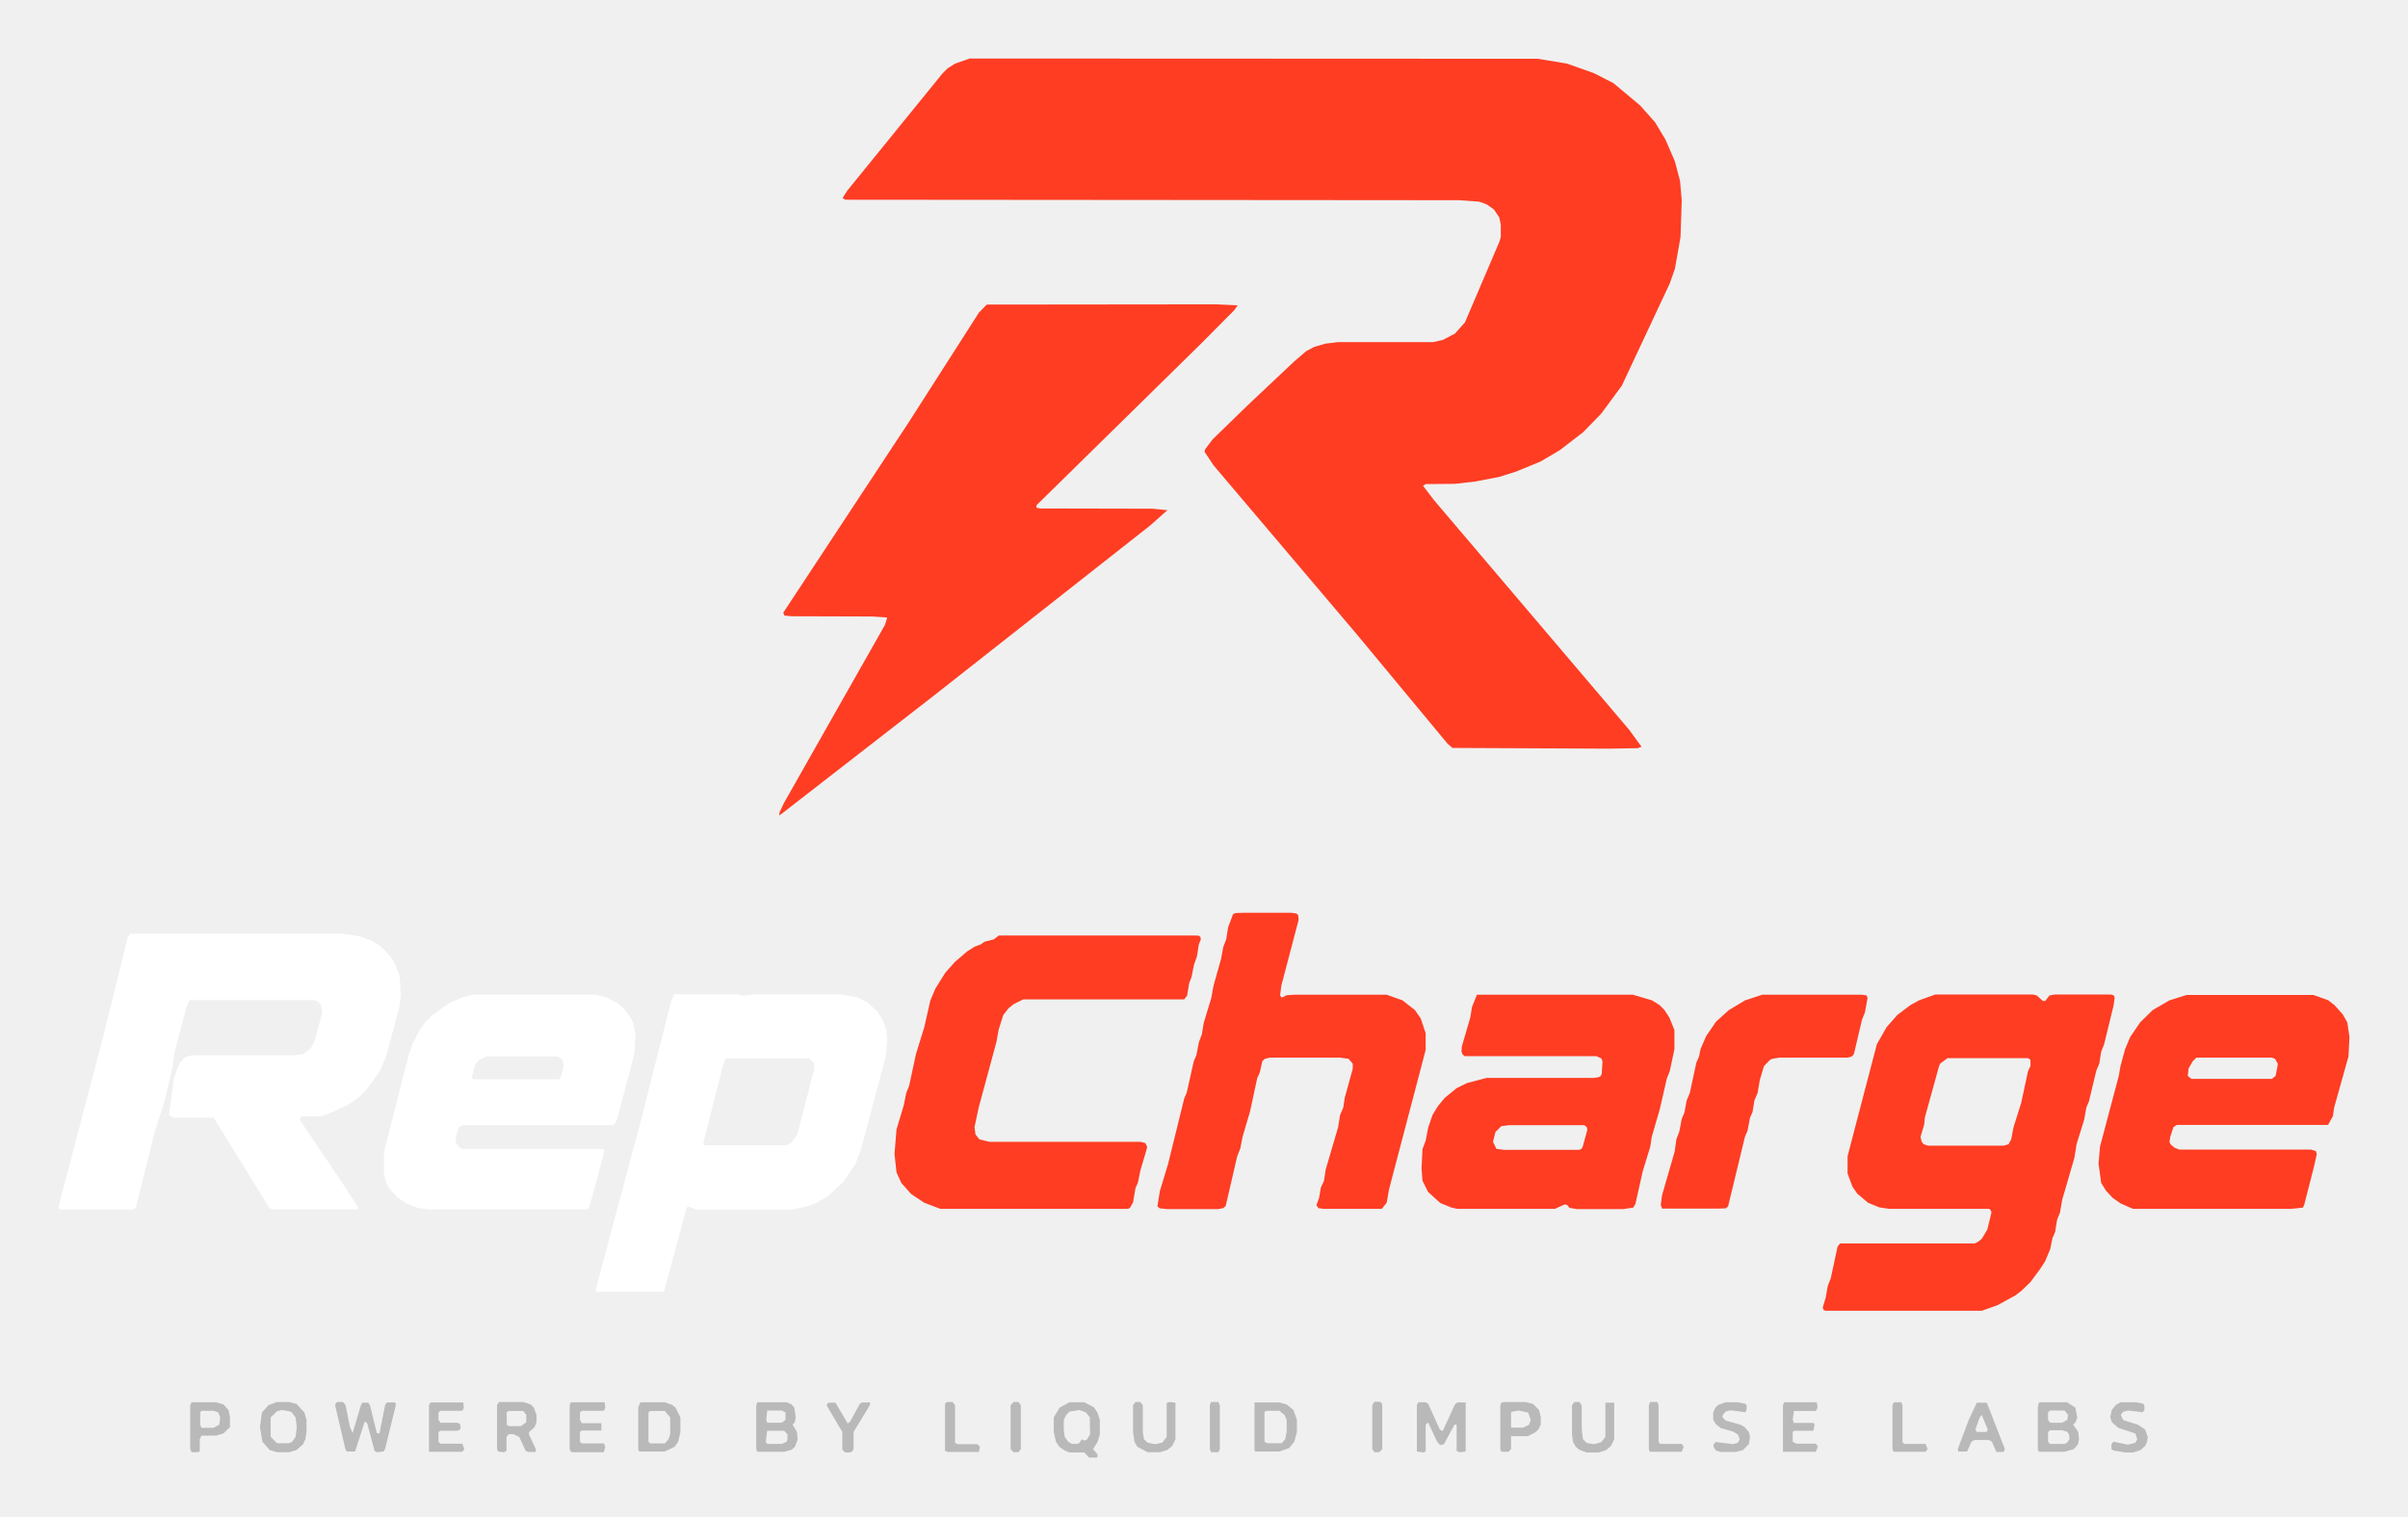
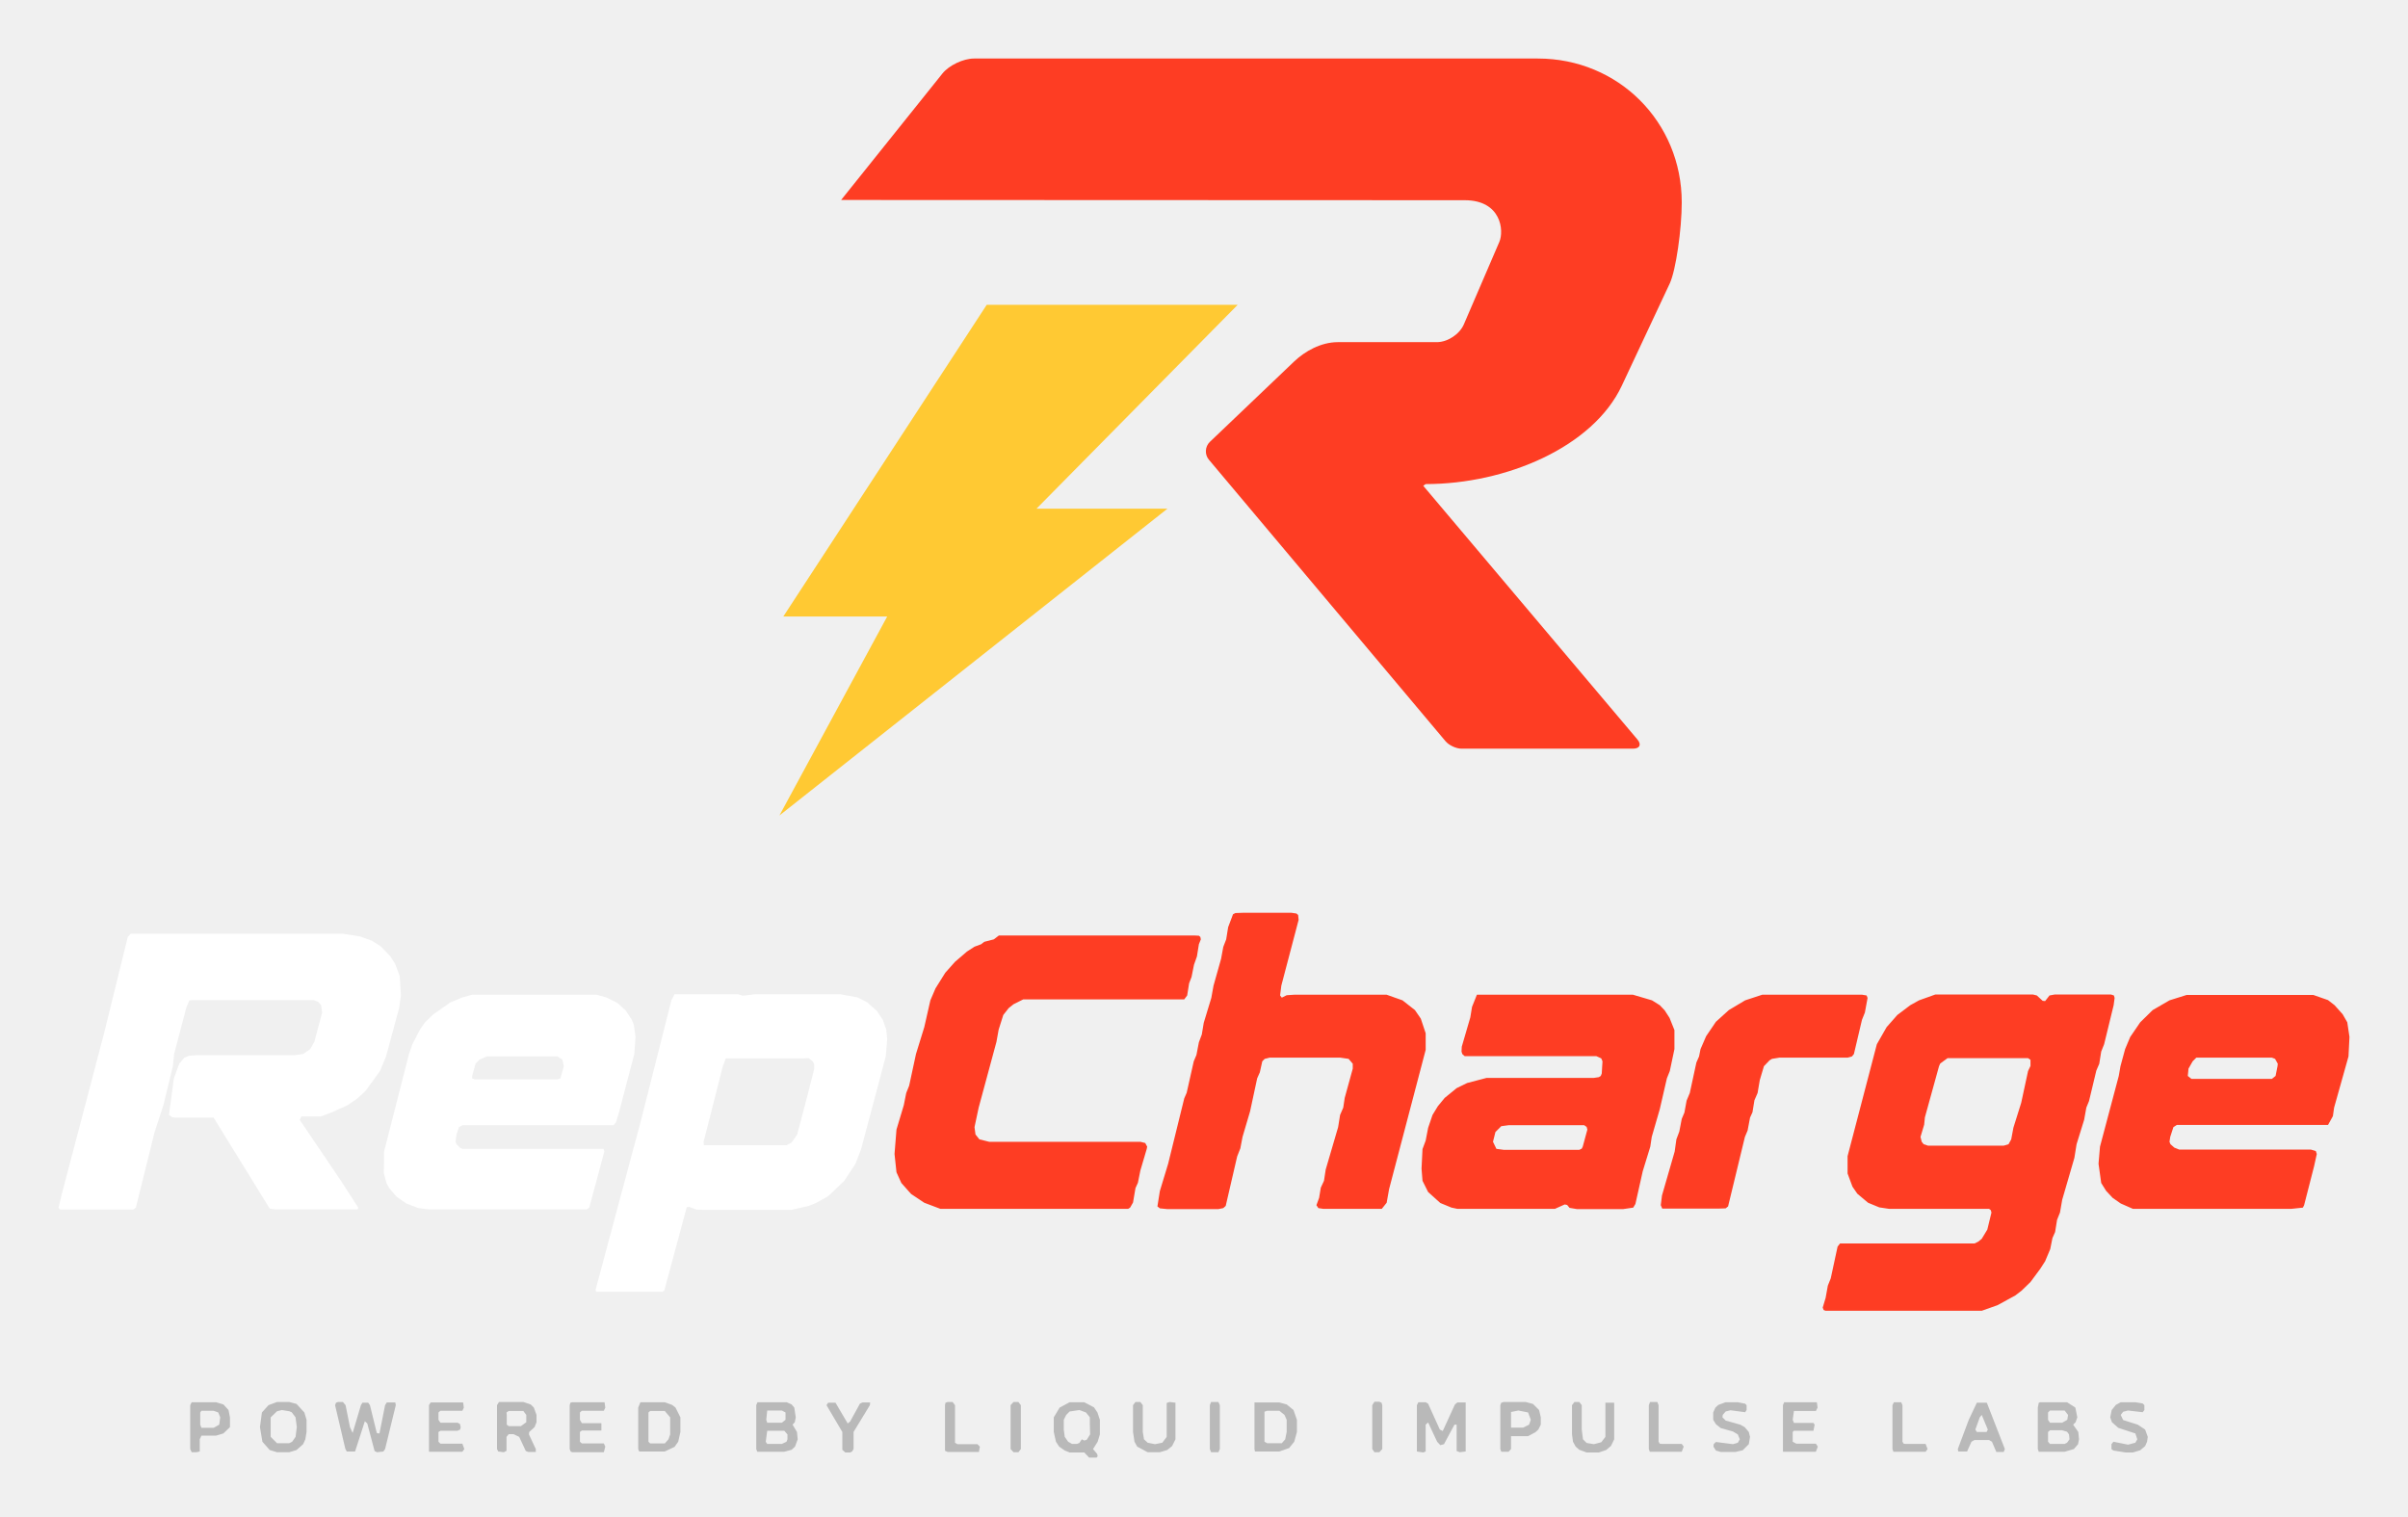
<svg xmlns="http://www.w3.org/2000/svg" viewBox="0 0 987.4 621.7" role="img" aria-label="RepCharge, powered by Liquid Impulse Labs">
-   <path fill="#FE3D23" d="M397.6 24 L391.6 26.1 L388.6 28 L386.4 30.2 L347.4 78.2 L345.5 81.2 L346.6 81.9 L598.6 82.1 L606.6 82.7 L609.6 83.8 L612.6 85.9 L614.8 89.2 L615.4 92.2 L615.4 97.2 L614.8 99.2 L600.7 132.2 L596.6 136.8 L591.6 139.4 L587.6 140.3 L548.6 140.3 L543.6 140.9 L539 142.2 L535.6 144 L530.7 148.2 L511.6 166.2 L497.2 180.2 L494.2 184.2 L493.9 185.2 L497.6 190.8 L556.6 260.4 L593.6 305 L595.6 306.7 L659.6 307 L671.6 306.8 L673.1 306.2 L668 299.2 L588.1 205.2 L583.5 199.2 L584.6 198.5 L596.6 198.4 L604.6 197.5 L614.6 195.6 L621.6 193.4 L631.6 189.3 L639.6 184.6 L649.2 177.2 L656.6 169.6 L665 158.2 L684.7 116.2 L686.8 110.2 L689.1 97.2 L689.6 82.2 L688.9 74.2 L686.8 66.2 L682.9 57.2 L678.7 50.2 L672.6 43.3 L661.6 34.1 L653.6 30 L642.6 26.1 L630.6 24.1ZM404.6 124.9 L401.4 128.2 L372.6 173.2 L321.2 251.2 L321.6 252.4 L324.6 252.7 L357.6 252.8 L363.8 253.2 L362.9 256.2 L321.5 329.2 L319.6 333.2 L319.6 334.4 L382.6 285.5 L471.6 215.5 L478.7 209.2 L472.6 208.6 L426.6 208.5 L425 208.2 L425 207.2 L492.2 141.2 L506.1 127.2 L507.5 125.2 L498.6 124.8Z" />
+   <path fill="#FE3D23" d="M399.4 24 L630.6 24 C663.6 24 689.6 50 689.6 83 C689.6 94 687.2 110.8 684.7 116.2 L665 158.2 C653.2 183.3 617.6 198.5 584.6 198.5 L583.6 199.2 L671.4 303.2 C673.2 305.3 672.4 307 669.6 307 L599.3 307 C597.1 307 594.1 305.6 592.7 303.9 L495.7 188.5 C493.9 186.4 494.1 183.1 496.1 181.2 L530.7 148.2 C535 144.1 541.6 140.3 548.6 140.3 L589.2 140.3 C593.6 140.3 598.6 137 600.3 132.9 L614.8 99.2 C616.8 94.6 615.6 82.1 600.6 82.1 L344.9 82 L386.4 30.2 C389.1 26.8 395 24 399.4 24Z" />
+   <path fill="#FFC933" d="M404.6 125 L321.2 252.8 L363.8 252.8 L319.6 334.4 L478.7 208.6 L425 208.6 L507.5 125Z" />
  <path fill="#FFFFFF" d="M140.6 382.9 L147.6 384 L152.6 385.8 L156.3 388.2 L160.1 392.2 L162 395.2 L163.9 400.2 L164.4 408.2 L163.7 413.2 L158.3 433.2 L155.8 439.2 L150 447.2 L146.6 450.4 L142.5 453.2 L135.6 456.3 L131.6 457.8 L123.6 457.8 L122.9 459.2 L139.8 484.2 L146.9 495.2 L146.6 495.9 L112.6 495.9 L110.6 495.6 L87.6 458.3 L71.6 458.3 L70.6 458.1 L69.3 457.2 L71.3 442.2 L73.5 436.2 L75.6 433.7 L77.6 432.9 L80.6 432.7 L120.6 432.7 L124.3 432.2 L127.2 430.2 L128.9 427.2 L132.1 415.2 L131.7 412.2 L130.6 410.9 L128.6 410.1 L78.6 410.1 L77.6 410.3 L76.4 413.2 L71.4 432.2 L70.9 437.2 L67 453.2 L63.4 464.2 L55.7 495.2 L54.6 496 L24.6 496 L24 495.2 L25.2 490.2 L42.8 423.2 L52.4 384.2 L53.6 382.9ZM208.6 407.9 L244.6 407.9 L248.6 409 L253.1 411.2 L256.6 414.4 L259.1 418.2 L259.9 420.2 L260.6 425.2 L260.1 432.2 L253.8 456.2 L252.6 460.2 L251.6 461.4 L189.6 461.4 L188.2 462.2 L187.2 465.2 L186.8 468.2 L187.2 469.2 L188.6 470.6 L189.6 471.1 L247.5 471.1 L247.8 472.2 L241.9 494.2 L241.6 495.2 L240.6 495.9 L175.6 495.9 L171.6 495.4 L166.6 493.5 L162.6 490.7 L159.6 487.2 L158.5 485.2 L157.4 481.2 L157.5 472.2 L167.7 432.2 L169.1 428.2 L172.2 422.2 L174.3 419.2 L177.6 416 L184.6 411.1 L189.6 409 L193.6 407.9ZM302.6 407.7 L304.6 408.3 L309.6 407.7 L344.6 407.7 L351.6 409 L355.6 411 L359.6 414.6 L362 418.2 L363.4 422.2 L363.8 426.2 L363.2 433.2 L357.9 453.2 L353.1 471.2 L350.8 477.2 L346.2 484.2 L339.6 490.5 L334.6 493.3 L331.6 494.5 L324.6 496.1 L288.6 496.1 L285.6 496 L282.6 494.9 L281.6 495 L272.4 529.2 L271.6 529.7 L244.6 529.7 L244.2 529.2 L244.4 528.2 L262.9 459.2 L275.3 410.2 L276.6 407.7ZM199.6 433.2 L196.6 434.5 L195 436.2 L193.6 441.2 L193.6 442.2 L194.6 442.6 L228.6 442.6 L229.8 442.2 L231.2 437.2 L230.6 434.5 L228.6 433.2ZM297.6 434 L296.4 437.2 L290.3 461.2 L288.5 468.2 L288.6 469.6 L320.6 469.6 L322.6 469.6 L324.6 468.5 L326.9 465.2 L331.1 449.2 L333.9 438.2 L333.8 436.2 L333.2 435.2 L331.6 433.9 L329.6 434Z" />
  <path fill="#FE3D23" d="M506.6 374.4 L509.6 374.3 L529.6 374.3 L531.6 374.6 L532.3 375.2 L532.5 377.2 L525.4 404.2 L524.9 408.2 L525.6 409.1 L527.6 408.1 L530.6 407.9 L568.6 407.9 L575.1 410.2 L580.2 414.2 L582.6 417.7 L584.6 423.7 L584.6 430.5 L569.6 487.6 L568.6 493.2 L566.6 495.7 L542.6 495.7 L540.6 495.4 L539.8 494.2 L540.9 491.2 L541.6 487 L542.9 484.2 L543.6 479.6 L548.7 462.2 L549.5 457.2 L550.8 454.2 L551.4 450.2 L554.7 438.2 L554.7 436.2 L553 434.2 L549.6 433.7 L520.6 433.7 L518.6 434.2 L517.6 435.2 L516.6 439.7 L515.5 442.2 L512.6 455.7 L509.5 466.2 L508.6 470.9 L507.3 474.2 L502.6 494.5 L501.6 495.4 L499.6 495.8 L478.6 495.8 L475.6 495.5 L474.6 494.7 L475.6 488.4 L479 477.2 L485.6 450.4 L486.6 448.1 L489.5 435.2 L490.6 432.6 L491.6 427.4 L492.8 424.2 L493.6 419.4 L496.7 409.2 L497.6 404.2 L500.7 393.2 L501.6 388.3 L502.8 385.2 L503.6 380.2 L505.6 374.9ZM489.6 383.6 L491.6 383.7 L492.2 384.2 L492.4 385.2 L491.6 387.2 L490.8 392.2 L489.6 395.6 L488.6 400.6 L487.6 403.2 L486.8 408.2 L485.6 409.8 L419.6 409.8 L415.6 411.8 L413.6 413.4 L411.4 416.2 L409.5 422.2 L408.6 427.2 L401.3 454.2 L399.6 462.2 L400 465.2 L401.6 467.2 L405.6 468.2 L467.6 468.2 L469.6 468.7 L470.4 470.2 L470.2 471.2 L467.6 480 L466.6 485 L465.6 487.2 L464.6 493.1 L463.4 495.2 L462.6 495.7 L390.6 495.7 L385.6 495.7 L379 493.2 L373.6 489.6 L369.6 485.1 L367.6 480.7 L366.8 473.2 L367.6 463.2 L370.6 453.2 L371.6 448.2 L372.8 445.2 L375.6 432.2 L379 421.2 L381.5 410.2 L383.6 405.3 L387.6 398.9 L391.6 394.4 L396.5 390.2 L399.6 388.2 L402.3 387.2 L403.6 386.2 L407.5 385.2 L409.6 383.6 L419.6 383.6ZM614.6 407.9 L669.6 407.9 L677.4 410.2 L680.6 412.2 L682.6 414.3 L684.6 417.4 L686.6 422.4 L686.6 430.2 L684.7 439.2 L683.5 442.2 L680.6 454.8 L677.3 466.2 L676.7 470.2 L673.6 480.3 L670.6 493.7 L669.7 495.2 L665.6 495.8 L646.6 495.8 L643.6 495.3 L642.6 494.1 L641.6 493.9 L637.6 495.7 L597.6 495.7 L595.2 495.2 L590.6 493.3 L585.6 488.8 L583.3 484.2 L582.9 479.2 L583.3 471.2 L584.6 467.7 L585.6 462.5 L587.4 457.2 L589.6 453.6 L592.4 450.2 L597.3 446.2 L601.6 444.1 L609.6 442 L653.6 442 L655.6 441.7 L656.4 441.2 L656.8 440.2 L657.1 435.2 L656.6 434 L654.6 433.1 L600.6 433.1 L599.6 432.2 L599.3 431.2 L599.4 429.2 L602.9 417.2 L603.6 412.9 L605.6 407.9ZM763.6 407.9 L765.4 408.2 L765.8 409.2 L764.7 415.2 L763.5 418.2 L760.2 432.2 L759.4 433.2 L757.6 433.7 L729.6 433.7 L726.6 434.2 L725.6 434.8 L723.3 437.2 L721.6 442.9 L720.7 448.2 L719.4 451.2 L718.6 456.1 L717.6 458.3 L716.6 463.6 L715.5 466.2 L708.6 494.7 L707.6 495.5 L704.6 495.6 L681.6 495.6 L681 494.2 L681.5 490.2 L686.7 472.2 L687.4 467.2 L688.6 464 L689.6 458.8 L690.7 456.2 L691.6 451.3 L692.9 448.2 L695.6 435.7 L696.7 433.2 L697.3 430.2 L699.6 424.9 L703.6 419 L708.9 414.2 L715.6 410.2 L722.6 407.9ZM804.6 407.8 L833.6 407.8 L835.2 408.2 L837.6 410.4 L838.6 410.5 L840.4 408.2 L842.6 407.8 L865.6 407.8 L866.8 408.2 L867.1 409.2 L866.7 412.2 L862.8 428.2 L861.6 431.2 L860.8 436.2 L859.6 439 L856.6 451.5 L855.5 454.2 L854.6 459.2 L851.5 469.2 L850.6 474.8 L845.6 492 L844.7 497.2 L843.5 500.2 L842.7 505.2 L841.6 507.7 L840.7 512.2 L838.6 517.2 L836.6 520.3 L832.6 525.7 L829 529.2 L826.4 531.2 L819.1 535.2 L812.6 537.5 L803.6 537.5 L748.6 537.5 L747.8 537.2 L747.4 536.2 L748.6 532.2 L749.5 527.2 L750.7 524.2 L753.5 511.2 L754.5 509.9 L758.6 509.9 L809.6 509.9 L811.1 509.2 L812.6 508 L814.9 504.2 L816.6 497.2 L816.3 496.2 L815.6 495.7 L774.6 495.7 L770.6 495.1 L766 493.2 L761.6 489.5 L759.6 486.6 L757.6 481.2 L757.6 474.1 L769.6 428.2 L773.6 421.2 L778 416.2 L783.3 412.2 L786.9 410.2 L793.6 407.8ZM902.6 408 L948.6 408 L954.6 410.1 L957.3 412.2 L960.6 415.9 L962.5 419.2 L963.4 425.2 L963 433.2 L957.1 454.2 L956.6 457.7 L954.6 461.3 L950.6 461.3 L892.6 461.3 L891.2 462.2 L889.9 466.2 L889.6 468.2 L890 469.2 L891.6 470.6 L893.6 471.4 L947.6 471.4 L949.6 472 L950 473.2 L948.9 478.2 L944.8 494.2 L944.3 495.2 L939.6 495.7 L879.6 495.7 L874.6 495.7 L869.6 493.5 L866.3 491.2 L863.6 488.3 L861.6 485.1 L860.5 477.2 L861.1 470.2 L868.8 441.2 L869.5 437.2 L871.4 430.2 L873.5 425.2 L877.6 419.2 L882.7 414.2 L889.6 410.2 L896.6 408ZM798.6 433.9 L795.6 436.1 L795.1 437.2 L789.3 458.2 L789 461.2 L787.5 466.2 L788 468.2 L788.8 469.2 L790.6 469.8 L821.6 469.8 L823.6 469.2 L824.7 467.2 L825.6 462.4 L828.8 452.2 L831.6 439.2 L832.6 437.1 L832.6 434.6 L831.6 433.9 L826.6 433.9ZM900.6 433.7 L899.1 435.2 L897.4 438.2 L897.1 441.2 L898.6 442.4 L931.6 442.4 L933.1 441.2 L933.9 437.2 L934 436.2 L932.9 434.2 L931.6 433.7 L908.6 433.7ZM615.6 461.8 L613.2 464.2 L612.2 468.2 L613.6 471.1 L616.6 471.5 L647.6 471.5 L648.6 471 L649 470.2 L650.9 463.2 L650.6 462.1 L649.6 461.4 L618.6 461.4Z" />
  <path fill="#B9B9B9" d="M88.6 575 L91.6 575.9 L93.7 578.2 L94.3 581.2 L94.3 585.2 L91.6 587.8 L88.6 588.7 L82.6 588.7 L81.9 590.2 L81.9 595.2 L80.6 595.5 L78.6 595.5 L78 594.2 L78 576.2 L78.6 575ZM118.6 574.9 L121.6 575.7 L124.8 579.2 L125.7 582.2 L125.7 587.2 L125.2 590.2 L124.3 592.2 L121.6 594.6 L118.6 595.5 L113.6 595.5 L110.6 594.6 L107.6 591.2 L106.6 585.2 L107.4 579.2 L110.1 576.2 L113.6 574.9ZM140.6 574.9 L141.7 576.2 L143.5 585.2 L144.6 587.6 L148 576.2 L148.6 575.2 L151 575.2 L151.7 576.2 L154.4 587.2 L154.6 587.7 L155.6 587.8 L157.9 576.2 L158.6 575.1 L162.1 575.1 L162.3 576.2 L157.9 594.2 L157.2 595.2 L154.6 595.5 L153.6 595 L150.6 583.7 L149.6 582.8 L145.6 595.2 L142.2 595.2 L141.6 594.1 L137.4 576.2 L137.8 575.2 L138.6 574.9ZM189.9 575.1 L190.2 577.2 L189.6 578.5 L180.6 578.5 L179.8 579.2 L179.8 582.2 L180.6 583.4 L187.6 583.4 L188.6 583.9 L188.9 585.2 L188.7 586.2 L187.6 586.7 L180.6 586.7 L179.8 587.2 L179.8 591.2 L180.6 592 L189.6 592 L190.4 594.2 L189.6 595.3 L175.9 595.3 L175.9 578.2 L175.9 576.2 L176.6 575.1ZM214.6 574.9 L217.6 575.9 L218.9 577.2 L220 580.2 L220 583.2 L219.2 585.2 L217 587.2 L216.9 588.2 L219.7 594.2 L219.7 595.4 L216.6 595.4 L215.6 595 L212.9 589.2 L210.6 588.1 L208.6 588.1 L207.7 589.2 L207.7 594.9 L206.6 595.5 L204.3 595.2 L203.8 594.2 L203.8 576.2 L204.6 574.9ZM247.9 575 L248.2 577.2 L247.6 578.5 L238.6 578.5 L237.8 579.2 L237.8 582.2 L238.6 583.6 L246.6 583.6 L246.6 586.6 L238.6 586.6 L237.8 587.2 L237.8 591.2 L238.6 591.9 L247.6 591.9 L248.2 593.2 L247.6 595.5 L234.6 595.5 L234 595.2 L233.6 594.2 L233.6 576.2 L233.9 575.2 L234.6 575ZM272.6 575 L275.6 576.1 L277 577.2 L279 581.2 L279 587.2 L278.1 591.2 L276.6 593.3 L272.6 595.2 L262.1 595.2 L261.7 594.2 L261.7 577.2 L262.6 575ZM322.6 575 L324.6 575.9 L325.7 577.2 L326.3 581.2 L325.9 583.2 L325 584.2 L326.8 587.2 L327.1 590.2 L326 593.2 L324.6 594.5 L321.6 595.3 L310.5 595.3 L310.1 594.2 L310.1 576.2 L310.6 575ZM342.6 575.2 L347.6 583.7 L348.6 582.9 L352.6 575.6 L353.6 575.1 L356.8 575.1 L356.7 576.2 L350 587.2 L350 594.2 L349.4 595.2 L348.6 595.6 L346.6 595.6 L345.4 594.5 L345.4 587.2 L338.9 576.2 L339.6 575.2ZM390.6 574.9 L391.6 576.2 L391.6 591.6 L392.6 592.2 L400.8 592.2 L401.8 593.2 L401.4 595.4 L388.6 595.4 L387.5 594.9 L387.5 576.2 L387.7 575.2 L388.6 574.9ZM417.6 574.9 L418.6 576.2 L418.6 594.2 L417.6 595.5 L415.6 595.5 L414.4 594.2 L414.4 576.2 L415.6 574.9ZM444.6 575 L448.6 577.1 L450 579.2 L451 582.2 L451 588.2 L450.1 591.2 L448.2 594.2 L449.9 596.2 L450.1 597.2 L449.6 597.7 L446.6 597.7 L444.6 595.6 L438.6 595.6 L436.6 594.8 L434.3 593.2 L433 591.2 L432.1 587.2 L432.1 581.2 L434.5 577.2 L438.6 575ZM467.6 574.9 L468.6 576.2 L468.6 587.2 L469.1 590.2 L470.6 591.6 L473.6 592.2 L476.6 591.6 L478.4 589.2 L478.4 575.3 L479.6 574.9 L482 575.2 L482 590.2 L480.6 593 L478.6 594.6 L475.6 595.5 L470.6 595.5 L466.3 593.2 L465.2 591.2 L464.6 587.2 L464.6 576.2 L465.6 574.9ZM499.6 574.9 L500.2 576.2 L500.2 594.2 L499.6 595.5 L496.6 595.5 L496.1 594.2 L496.1 576.2 L496.6 574.9ZM524.6 575.1 L527.6 575.9 L530.4 578.2 L531.8 582.2 L531.8 587.2 L530.7 591.2 L528.6 593.8 L524.6 595.2 L514.6 595.2 L514.4 594.2 L514.4 575.1ZM565.6 574.8 L566.5 575.2 L566.8 576.2 L566.8 594.2 L565.6 595.5 L563.6 595.5 L562.7 594.2 L562.7 576.2 L563.6 574.8ZM584.6 575 L585.6 575.6 L590.4 586.2 L591.6 586.8 L596.6 575.9 L597.6 575.1 L601 575.1 L601 584.2 L601 595.2 L598.6 595.5 L597.3 595 L597.3 584.2 L596.4 584.2 L592.1 592.2 L590.6 592.6 L589.3 591.2 L585.6 583.3 L584.6 584.2 L584.6 595.2 L583.6 595.6 L581 595.2 L581 576.2 L581.6 575ZM625.6 574.9 L628.6 575.7 L631.1 578.2 L631.8 581.2 L631.8 584.2 L630.8 586.2 L629.6 587.3 L626.6 588.9 L619.6 588.9 L619.6 594.2 L618.6 595.3 L615.6 595.3 L615.2 594.2 L615.2 576.2 L615.6 575.2 L616.6 574.9ZM647.6 574.9 L648.6 576.2 L648.6 586.2 L649.1 590.2 L650.6 591.7 L653.6 592.2 L656.6 591.4 L658.3 589.2 L658.3 575.2 L661.9 575.2 L661.9 590.2 L660.6 592.9 L658.6 594.6 L655.6 595.6 L650.6 595.6 L647.6 594.5 L646.1 593.2 L645 591.2 L644.6 588.2 L644.6 576.2 L645.6 574.9ZM679.6 574.9 L680.1 576.2 L680.1 591.2 L680.6 592 L681.6 592.1 L689.6 592.1 L690.4 593.2 L689.6 595.3 L676.5 595.3 L676.1 594.2 L676.1 576.2 L676.6 574.9ZM712.6 575 L715.6 575.6 L716.2 576.2 L716.2 578.2 L715.6 579.1 L709.6 578.3 L707.6 578.8 L706.4 580.2 L706.3 581.2 L707.6 582.5 L713.6 584.2 L715.4 585.2 L717.1 587.2 L717.6 589.2 L717.1 592.2 L714.6 594.7 L711.6 595.4 L705.6 595.4 L703.6 594.8 L702.6 593.2 L702.7 592.2 L703.6 591.3 L710.6 592.2 L712.6 591.6 L713.4 590.2 L712.6 588.2 L710.6 587 L705.6 585.6 L703.6 584 L702.5 582.2 L702.5 579.2 L703.4 577.2 L704.6 576.1 L707.6 575ZM745 575 L745.3 577.2 L744.6 578.6 L735.6 578.6 L735.1 582.2 L735.6 583.5 L743.6 583.5 L744.1 584.2 L743.6 586.7 L735.6 586.7 L735.1 587.2 L735.1 591.2 L736.6 592 L744.6 592 L745.4 593.2 L744.6 595.3 L731.1 595.3 L731.1 576.2 L731.6 575ZM779.6 575 L780.1 576.2 L780.1 591.2 L780.6 592 L781.6 592.1 L789.6 592.1 L790.4 594.2 L789.6 595.3 L776.4 595.3 L776 594.2 L776 576.2 L776.6 575ZM814.7 575.2 L822.1 594.2 L821.6 595.4 L818.6 595.4 L816.8 591.2 L815.6 590.5 L809.6 590.5 L808.4 591.2 L806.6 595.2 L803 595.2 L802.8 594.2 L807.3 582.2 L810.6 575.2ZM847.6 575 L851 577.2 L851.8 581.2 L851.1 583.2 L850.1 584.2 L852.2 587.2 L852.5 590.2 L852.1 592.2 L850.4 594.2 L846.6 595.3 L836 595.3 L835.6 594.2 L835.6 577.2 L836 575.2 L836.6 575ZM875.6 575 L878.6 575.5 L879.3 576.2 L879.3 578.2 L878.6 579.1 L872.6 578.4 L870.6 578.9 L869.6 580.2 L870.6 582.3 L876.6 584.2 L879.6 586.2 L880.7 589.2 L880.4 591.2 L879.6 593 L877.6 594.7 L874.6 595.6 L871.6 595.6 L866.6 594.8 L865.8 594.2 L865.8 592.2 L866.6 591.2 L872.6 592.4 L875.6 591.6 L876.4 590.2 L875.6 587.8 L868.6 585.5 L866 583.2 L865.3 581.2 L865.9 578.2 L867.6 576.1 L869.6 575ZM442.6 578.2 L438.6 578.8 L437.2 580.2 L436.2 582.2 L436.2 586.2 L436.6 589.2 L438 591.2 L439.6 592.1 L441.6 592.1 L442.6 591.7 L443.6 590.2 L444.6 590.7 L445.6 590.4 L447 588.2 L446.9 584.2 L446.9 581.2 L445.3 579.2ZM82.6 578.5 L82.1 579.2 L82.1 584.2 L82.6 585.5 L87.6 585.5 L89.9 584.2 L90.3 581.2 L89.5 579.2 L87.6 578.5ZM113.6 578.7 L111 581.2 L111 584.2 L111 589.2 L113.6 591.8 L118.6 591.8 L119.8 591.2 L121.2 589.2 L121.7 585.2 L121.2 581.2 L119.6 579.1 L118.6 578.7 L115.6 578.2ZM208.6 578.6 L207.7 579.2 L207.8 580.2 L207.8 584.2 L208.6 584.8 L213.6 584.8 L215.8 583.2 L215.8 580.2 L214.6 578.6ZM266.6 578.6 L265.9 579.2 L265.9 591.2 L266.6 591.9 L272.6 591.9 L274.1 590.2 L274.8 588.2 L274.8 581.2 L272.6 578.6ZM314.6 578.4 L314.2 582.2 L314.6 583.4 L320.6 583.4 L322.1 582.2 L322.1 579.2 L320.6 578.4ZM518.5 578.9 L518.5 591.2 L519.6 591.8 L525.6 591.8 L527 590.2 L527.6 587.2 L527.6 582.2 L526.7 580.2 L524.6 578.5 L519.6 578.5ZM619.6 579 L619.6 585.4 L624.6 585.4 L627 584.2 L627.7 582.2 L626.6 579.2 L622.6 578.4ZM840.6 578.4 L839.8 579.2 L839.8 580.2 L839.8 582.2 L840.6 583.4 L845.6 583.4 L847.7 582.2 L848 580.2 L846.6 578.4ZM812.6 580.2 L811.8 581.2 L810 586.2 L810.6 587.2 L814.6 587.2 L815.1 586.2ZM314.6 586.7 L314 591.2 L314.6 592.1 L320.6 592.1 L322.5 591.2 L322.9 590.2 L322.9 588.2 L321.6 586.7ZM840.6 586.5 L839.8 587.2 L839.8 591.2 L840.6 592.1 L846.6 592.1 L847.6 591.6 L848.6 590.2 L848.4 588.2 L847.6 587.1 L845.6 586.5Z" />
</svg>
